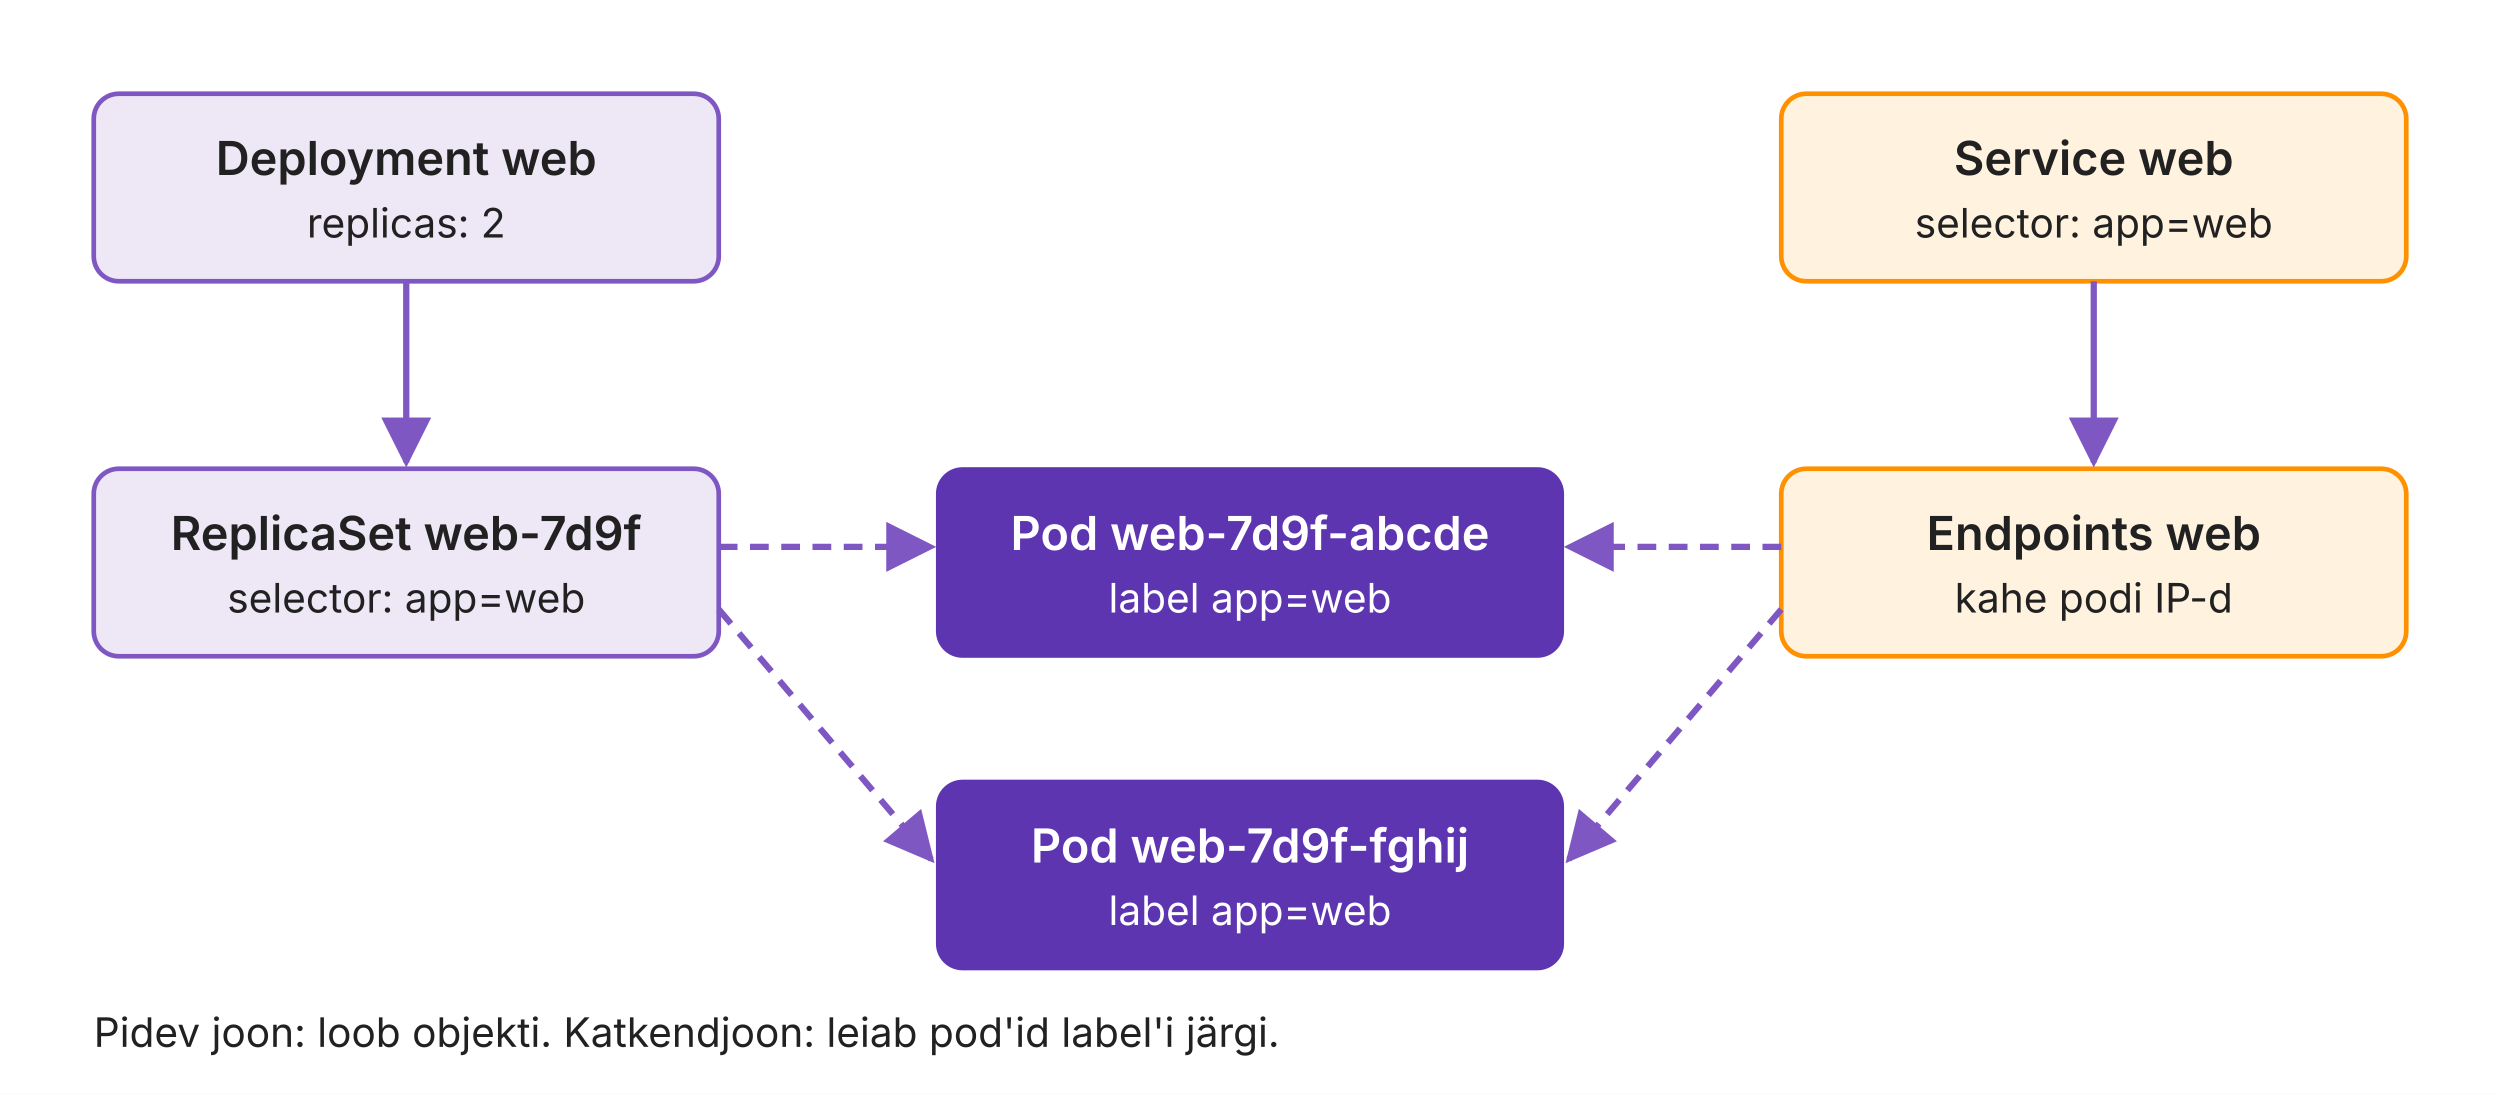
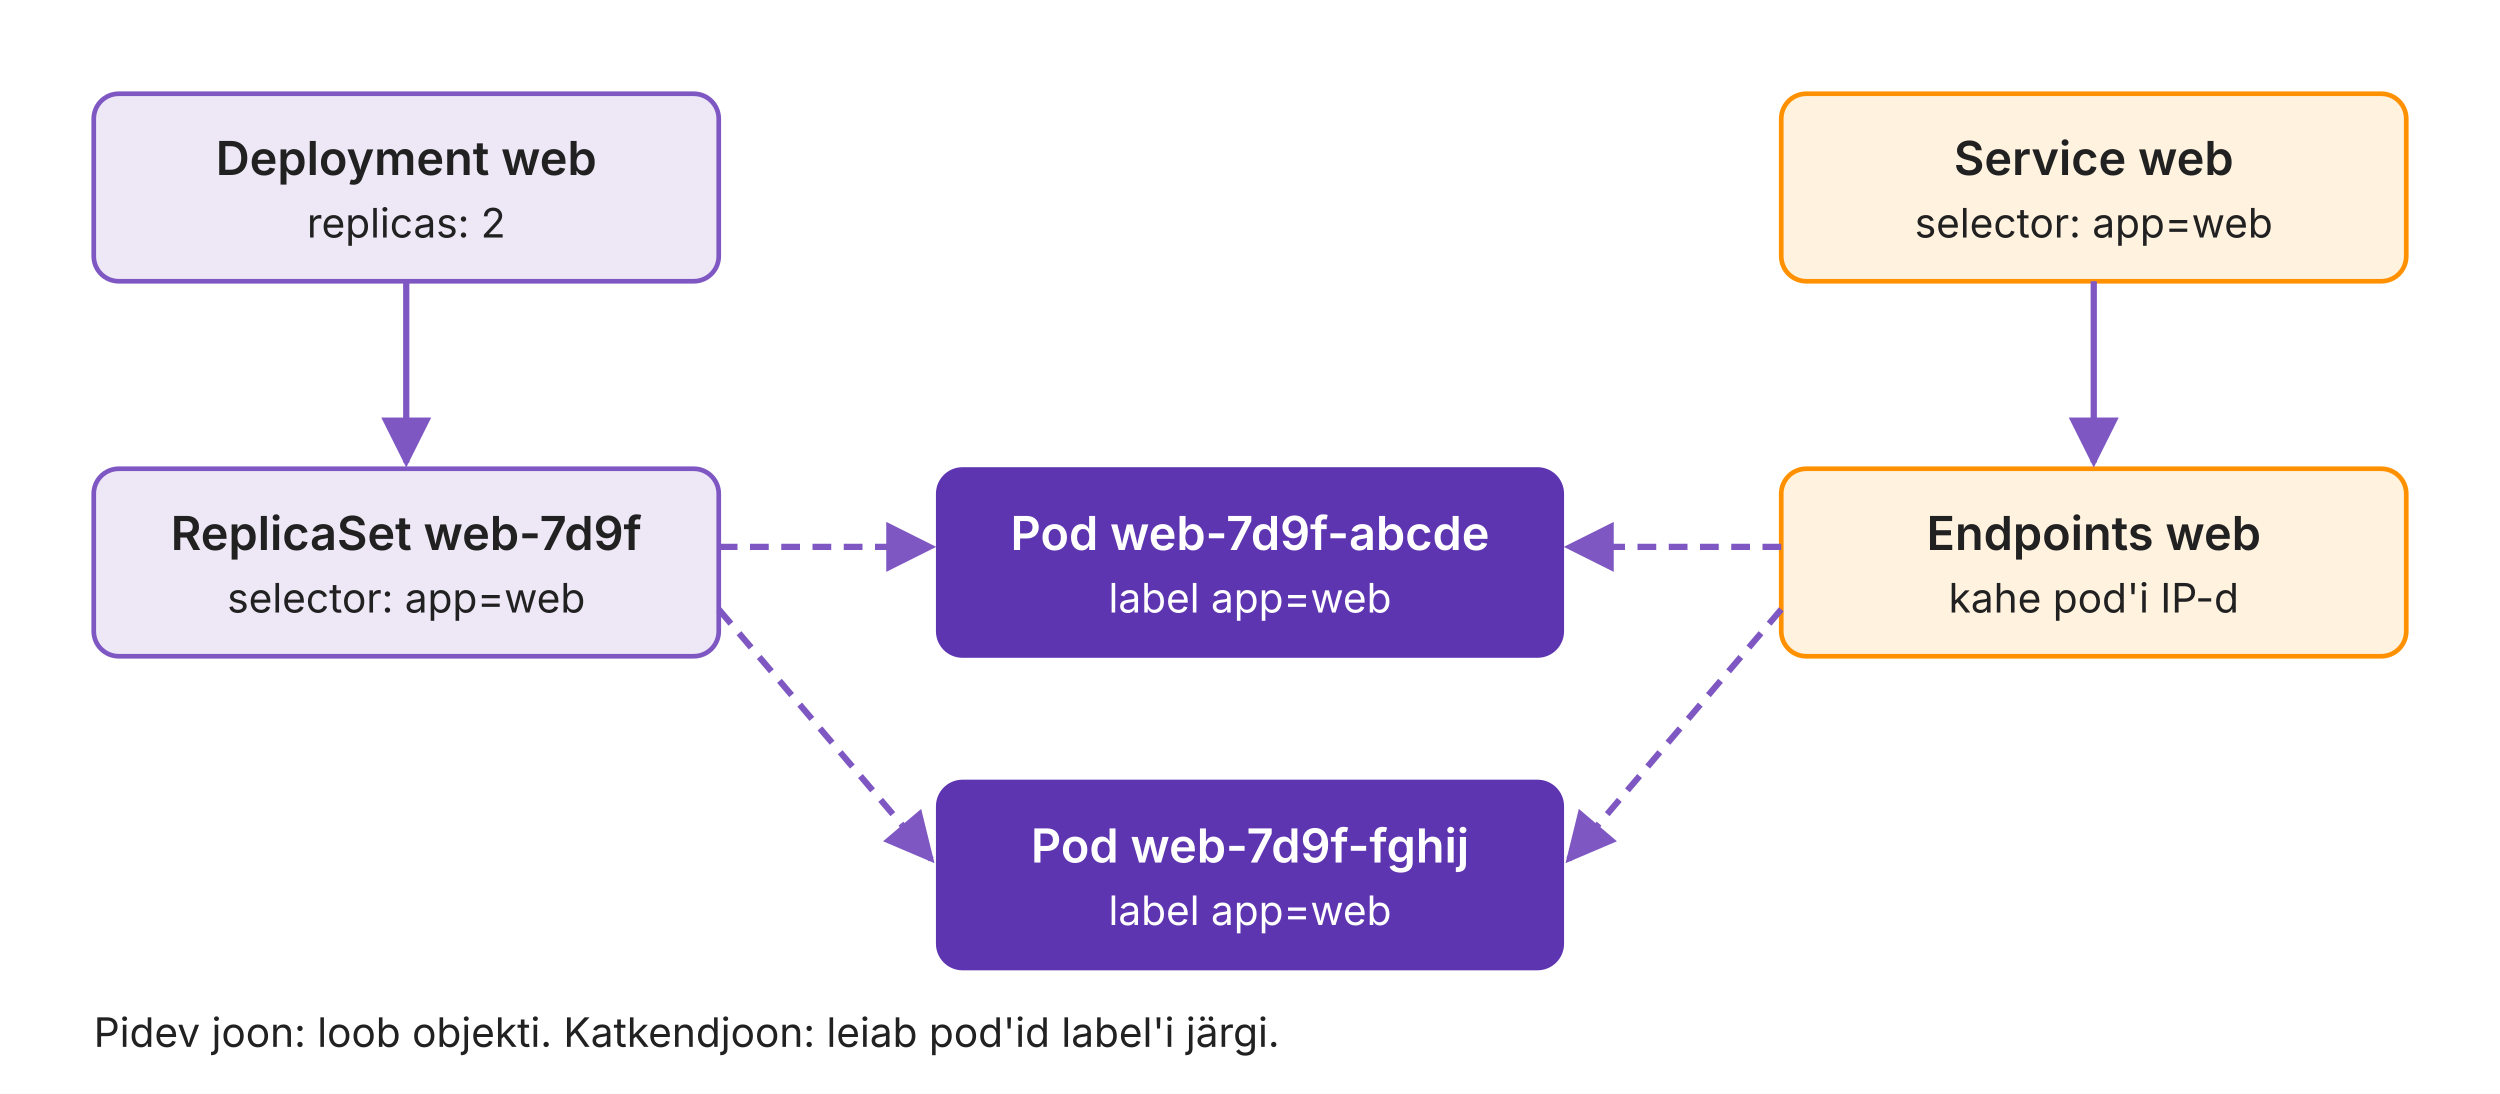
<svg xmlns="http://www.w3.org/2000/svg" viewBox="0 0 800 350" width="800">
  <defs>
    <marker id="a" viewBox="0 0 10 10" refX="9" refY="5" markerWidth="8" markerHeight="8" orient="auto-start-reverse">
      <path d="M0,0 L10,5 L0,10 z" fill="#7e57c2" />
    </marker>
  </defs>
  <style>text{font-family:Inter, Arial, sans-serif;fill:#212121;text-anchor:middle}.t{font-size:15px;font-weight:600}.s{font-size:13px}.w{fill:#ffffff}.l{text-anchor:start}.ln{stroke:#7e57c2;stroke-width:2;fill:none}.d{stroke-dasharray:6 4}.p{fill:#ede7f6;stroke:#7e57c2;stroke-width:1.5}.o{fill:#fff3e0;stroke:#ff9100;stroke-width:1.5}.m{fill:#5e35b1;stroke:#5e35b1}</style>
  <rect width="100%" height="100%" fill="#ffffff" />
  <rect class="p" x="30" y="30" width="200" height="60" rx="8" />
  <text class="t" x="130" y="56">Deployment web</text>
  <text class="s" x="130" y="76">replicas: 2</text>
  <rect class="p" x="30" y="150" width="200" height="60" rx="8" />
  <text class="t" x="130" y="176">ReplicaSet web-7d9f</text>
  <text class="s" x="130" y="196">selector: app=web</text>
  <rect class="m" x="300" y="150" width="200" height="60" rx="8" />
  <text class="t w" x="400" y="176">Pod web-7d9f-abcde</text>
  <text class="s w" x="400" y="196">label app=web</text>
  <rect class="m" x="300" y="250" width="200" height="60" rx="8" />
  <text class="t w" x="400" y="276">Pod web-7d9f-fghij</text>
  <text class="s w" x="400" y="296">label app=web</text>
  <rect class="o" x="570" y="30" width="200" height="60" rx="8" />
  <text class="t" x="670" y="56">Service web</text>
  <text class="s" x="670" y="76">selector: app=web</text>
  <rect class="o" x="570" y="150" width="200" height="60" rx="8" />
  <text class="t" x="670" y="176">Endpoints web</text>
-   <text class="s" x="670" y="196">kahe podi IP-d</text>
+   <text class="s" x="670" y="196">kahe pod'i IP-d</text>
  <line class="ln" x1="130" y1="90" x2="130" y2="148" marker-end="url(#a)" />
  <line class="ln" x1="670" y1="90" x2="670" y2="148" marker-end="url(#a)" />
  <line class="ln d" x1="230" y1="175" x2="298" y2="175" marker-end="url(#a)" />
  <line class="ln d" x1="230" y1="195" x2="298" y2="275" marker-end="url(#a)" />
  <line class="ln d" x1="570" y1="175" x2="502" y2="175" marker-end="url(#a)" />
  <line class="ln d" x1="570" y1="195" x2="502" y2="275" marker-end="url(#a)" />
  <text class="s l" x="30" y="335">Pidev joon: loob objekti. Katkendjoon: leiab pod'id label'i järgi.</text>
</svg>
